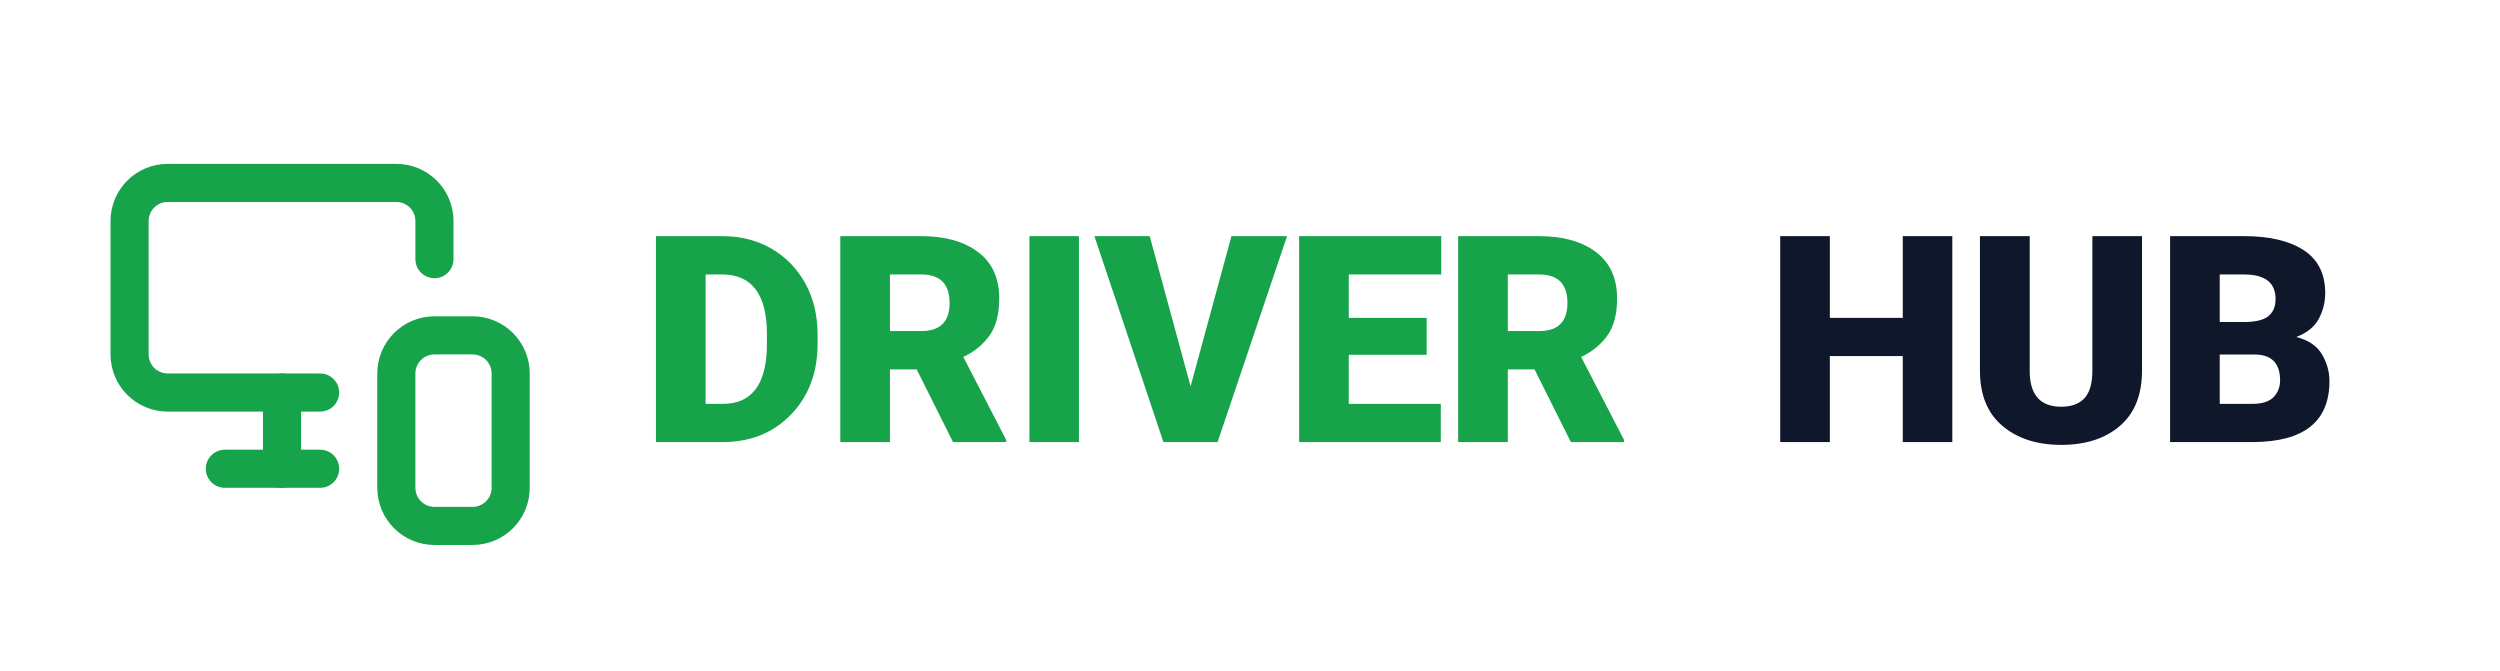
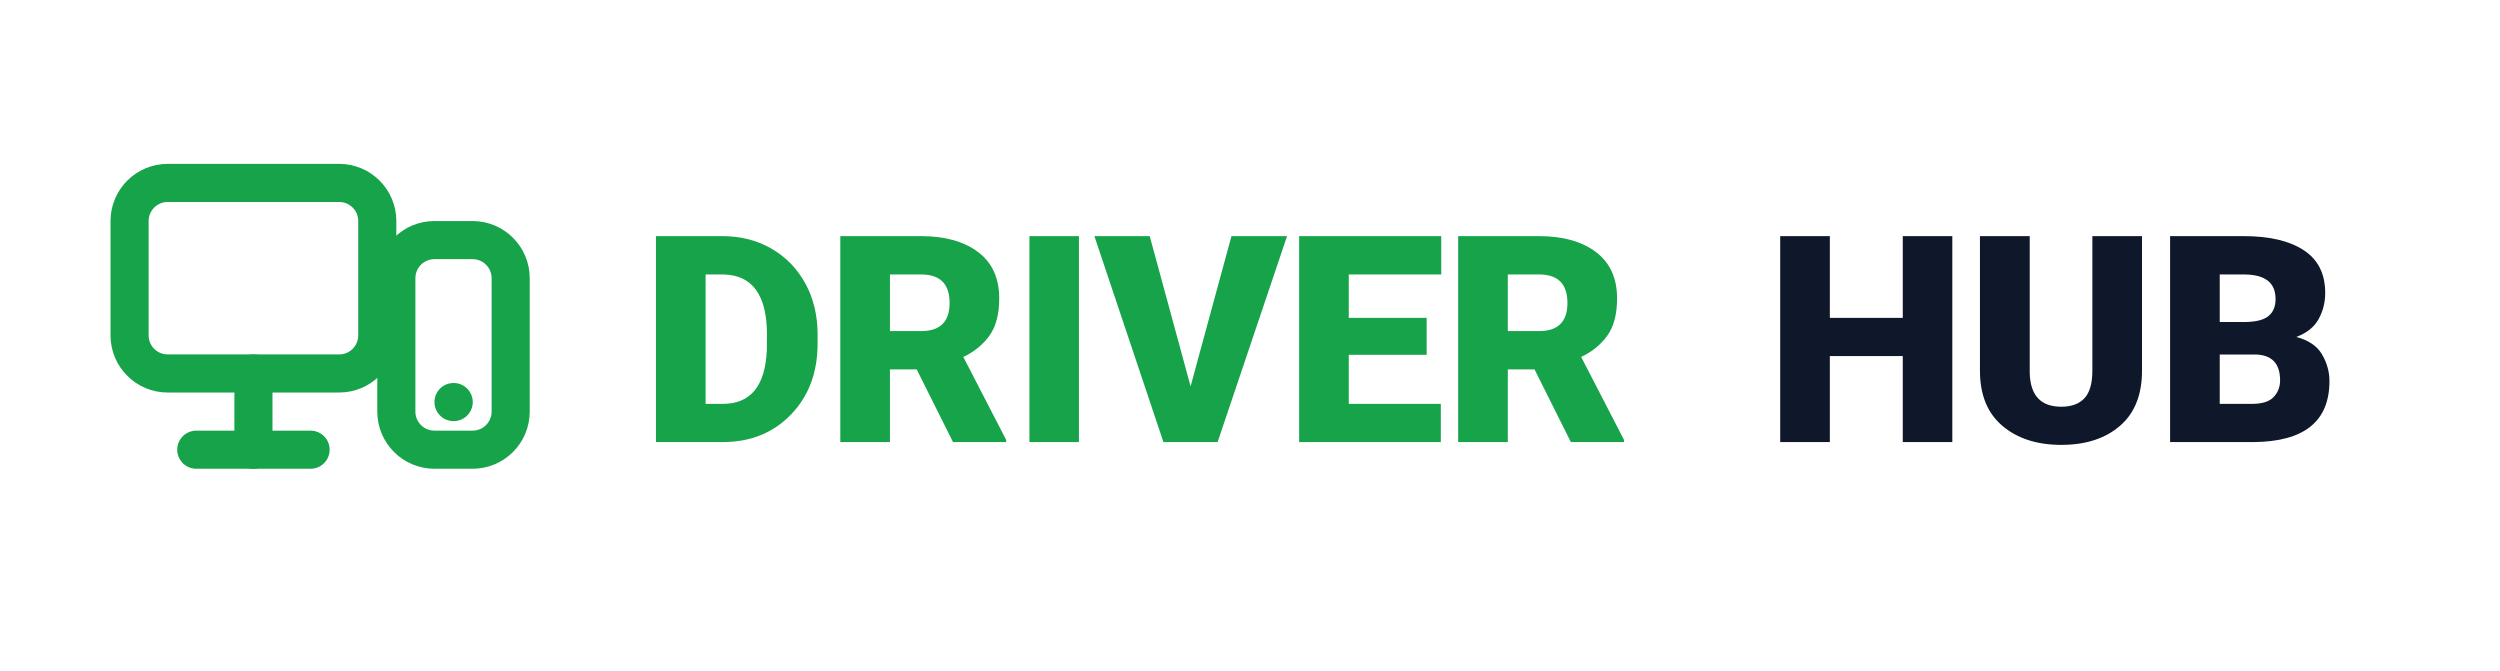
<svg xmlns="http://www.w3.org/2000/svg" viewBox="0 0 820 220" fill="none">
  <g transform="translate(30, 35)">
    <svg width="150" height="150" viewBox="0 0 24 24" fill="none" stroke="#16a34a" stroke-width="2" stroke-linecap="round" stroke-linejoin="round">
-       <path d="M18 8V6a2 2 0 0 0-2-2H4a2 2 0 0 0-2 2v7a2 2 0 0 0 2 2h8" />
-       <path d="M10 19v-4" />
-       <path d="M7 19h5" />
-       <rect width="6" height="10" x="16" y="12" rx="2" />
+       <rect width="13" height="10" x="2" y="4" rx="2" />
+       <path d="M8.5 14v4" />
+       <path d="M5.5 18h6" />
+       <rect width="6" height="11" x="16" y="7" rx="2" />
+       <path d="M19 15.5h.01" />
    </svg>
  </g>
  <text x="210" y="145" font-family="-apple-system, BlinkMacSystemFont, Segoe UI, Roboto, Helvetica, Arial, sans-serif" font-size="95" font-weight="850" letter-spacing="-1">
    <tspan fill="#16a34a">DRIVER</tspan>
    <tspan fill="#0f172a" dx="20">HUB</tspan>
  </text>
</svg>
